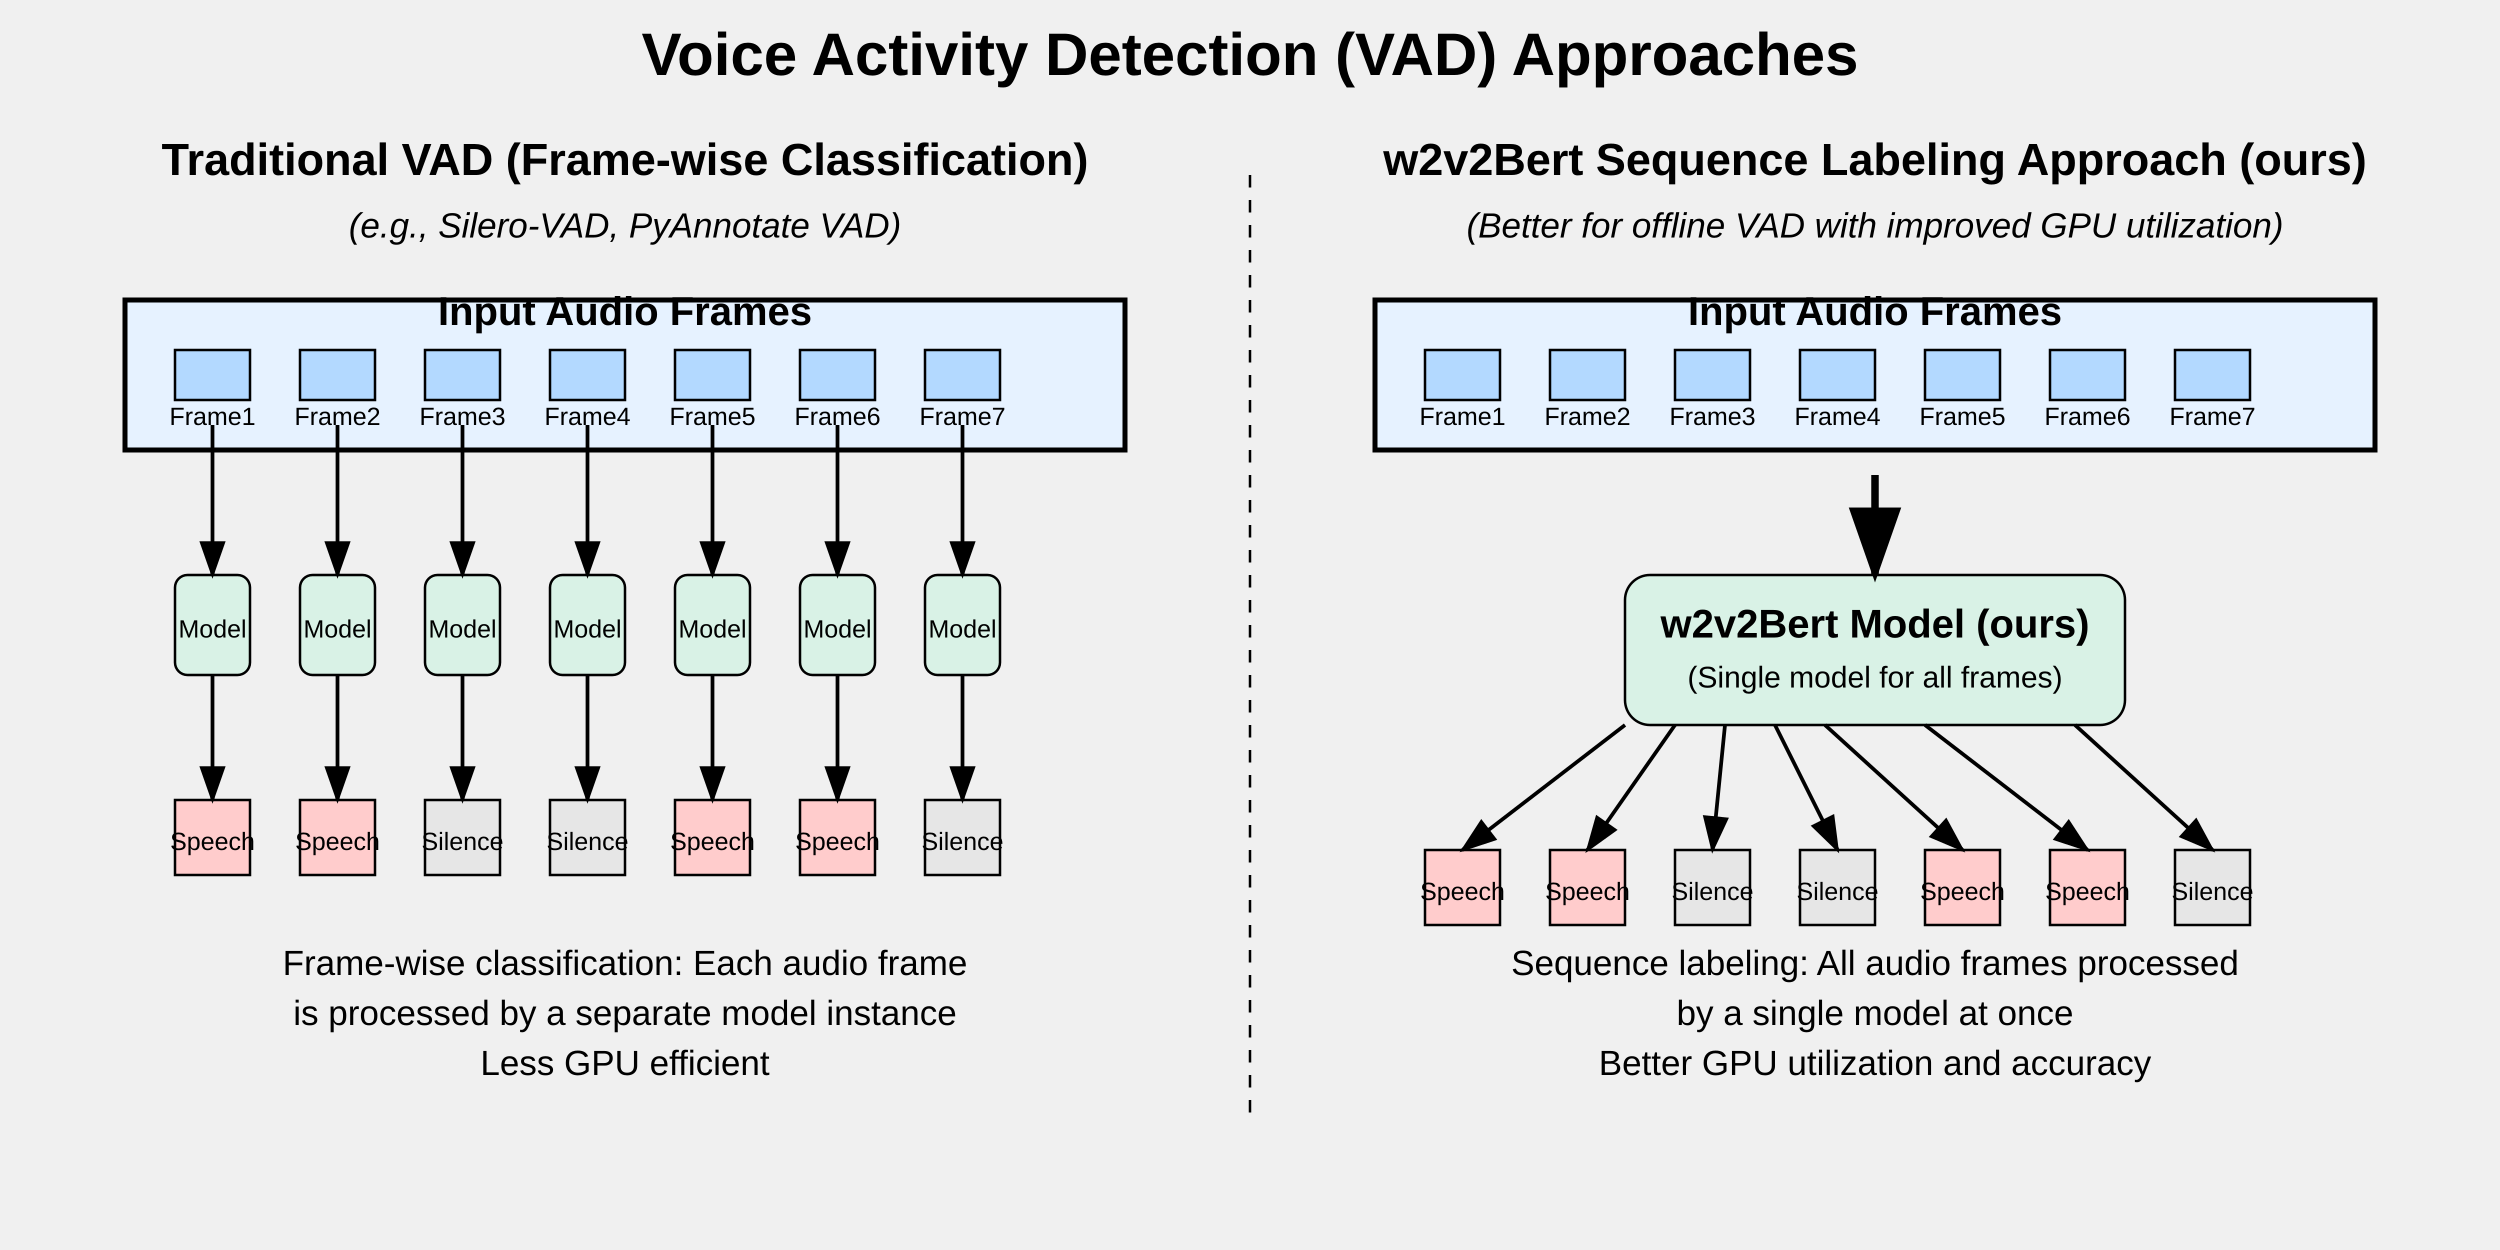
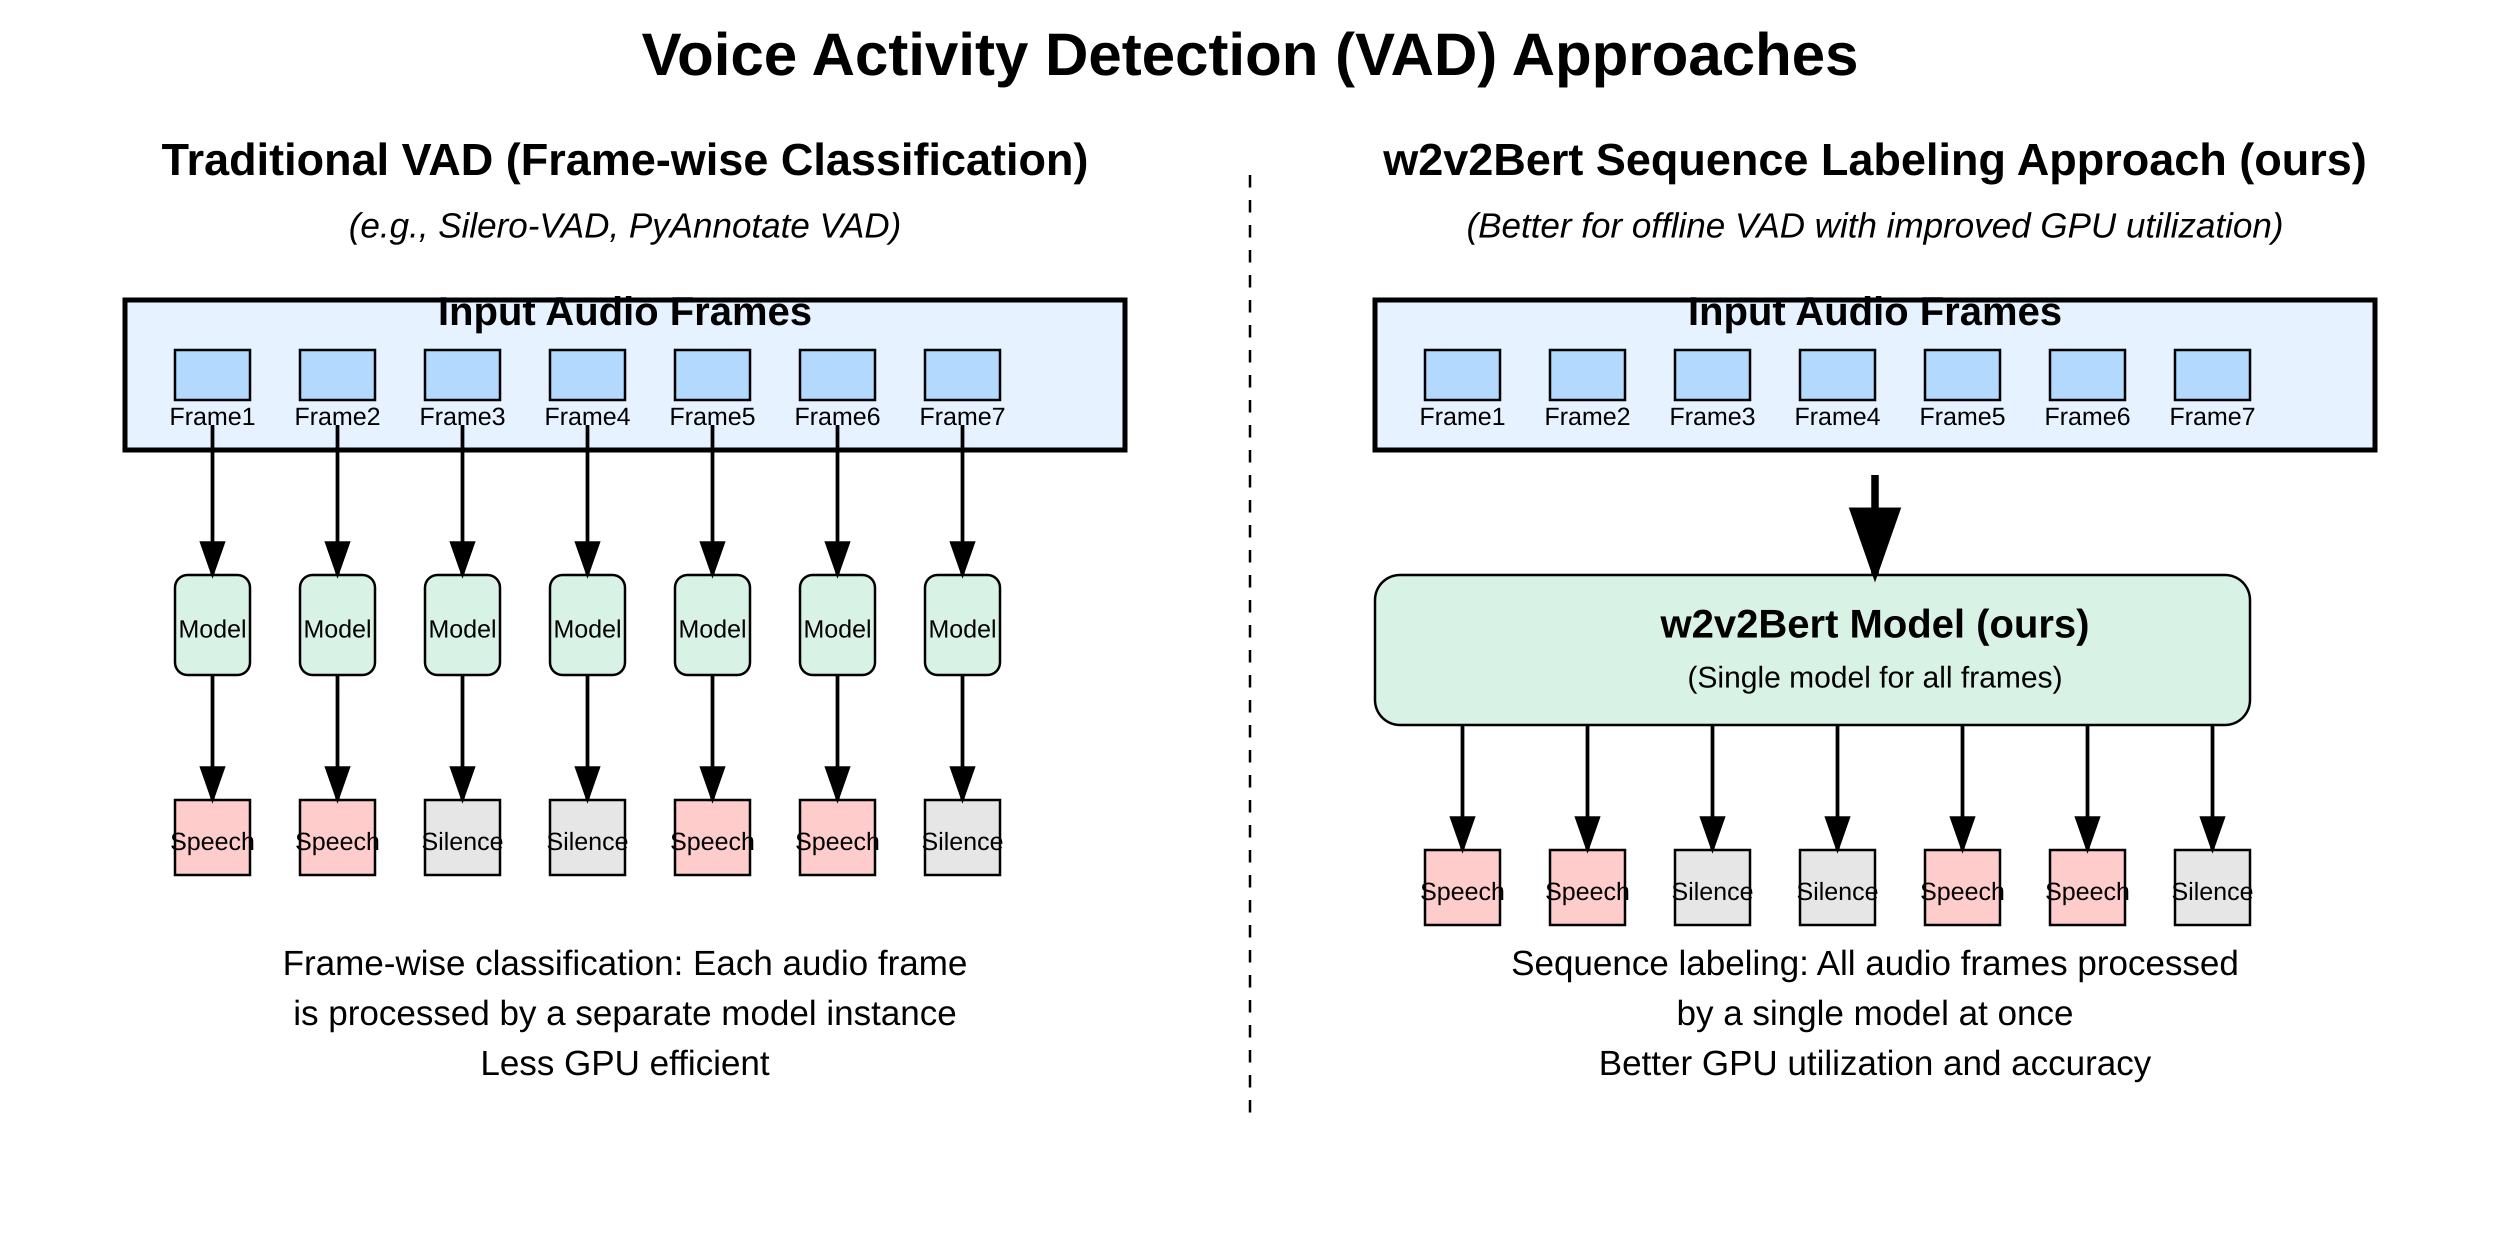
<svg xmlns="http://www.w3.org/2000/svg" viewBox="0 0 1000 500">
+   <rect x="0" y="0" width="1000" height="500" fill="white" />
  <text x="500" y="30" font-family="Arial" font-size="24" text-anchor="middle" font-weight="bold">Voice Activity Detection (VAD) Approaches</text>
  <text x="250" y="70" font-family="Arial" font-size="18" text-anchor="middle" font-weight="bold">Traditional VAD (Frame-wise Classification)</text>
  <text x="250" y="95" font-family="Arial" font-size="14" text-anchor="middle" font-style="italic">(e.g., Silero-VAD, PyAnnotate VAD)</text>
  <rect x="50" y="120" width="400" height="60" fill="#e6f2ff" stroke="#000" stroke-width="2" />
  <text x="250" y="130" font-family="Arial" font-size="16" text-anchor="middle" font-weight="bold">Input Audio Frames</text>
  <rect x="70" y="140" width="30" height="20" fill="#b3d9ff" stroke="#000" />
  <text x="85" y="170" font-family="Arial" font-size="10" text-anchor="middle">Frame1</text>
  <rect x="120" y="140" width="30" height="20" fill="#b3d9ff" stroke="#000" />
  <text x="135" y="170" font-family="Arial" font-size="10" text-anchor="middle">Frame2</text>
  <rect x="170" y="140" width="30" height="20" fill="#b3d9ff" stroke="#000" />
  <text x="185" y="170" font-family="Arial" font-size="10" text-anchor="middle">Frame3</text>
  <rect x="220" y="140" width="30" height="20" fill="#b3d9ff" stroke="#000" />
  <text x="235" y="170" font-family="Arial" font-size="10" text-anchor="middle">Frame4</text>
  <rect x="270" y="140" width="30" height="20" fill="#b3d9ff" stroke="#000" />
  <text x="285" y="170" font-family="Arial" font-size="10" text-anchor="middle">Frame5</text>
  <rect x="320" y="140" width="30" height="20" fill="#b3d9ff" stroke="#000" />
  <text x="335" y="170" font-family="Arial" font-size="10" text-anchor="middle">Frame6</text>
  <rect x="370" y="140" width="30" height="20" fill="#b3d9ff" stroke="#000" />
  <text x="385" y="170" font-family="Arial" font-size="10" text-anchor="middle">Frame7</text>
  <rect x="70" y="230" width="30" height="40" fill="#d9f2e6" stroke="#000" rx="5" ry="5" />
  <text x="85" y="255" font-family="Arial" font-size="10" text-anchor="middle">Model</text>
  <rect x="120" y="230" width="30" height="40" fill="#d9f2e6" stroke="#000" rx="5" ry="5" />
  <text x="135" y="255" font-family="Arial" font-size="10" text-anchor="middle">Model</text>
  <rect x="170" y="230" width="30" height="40" fill="#d9f2e6" stroke="#000" rx="5" ry="5" />
  <text x="185" y="255" font-family="Arial" font-size="10" text-anchor="middle">Model</text>
  <rect x="220" y="230" width="30" height="40" fill="#d9f2e6" stroke="#000" rx="5" ry="5" />
  <text x="235" y="255" font-family="Arial" font-size="10" text-anchor="middle">Model</text>
  <rect x="270" y="230" width="30" height="40" fill="#d9f2e6" stroke="#000" rx="5" ry="5" />
  <text x="285" y="255" font-family="Arial" font-size="10" text-anchor="middle">Model</text>
  <rect x="320" y="230" width="30" height="40" fill="#d9f2e6" stroke="#000" rx="5" ry="5" />
  <text x="335" y="255" font-family="Arial" font-size="10" text-anchor="middle">Model</text>
  <rect x="370" y="230" width="30" height="40" fill="#d9f2e6" stroke="#000" rx="5" ry="5" />
  <text x="385" y="255" font-family="Arial" font-size="10" text-anchor="middle">Model</text>
  <line x1="85" y1="170" x2="85" y2="230" stroke="#000" stroke-width="1.5" marker-end="url(#arrowhead)" />
  <line x1="135" y1="170" x2="135" y2="230" stroke="#000" stroke-width="1.5" marker-end="url(#arrowhead)" />
  <line x1="185" y1="170" x2="185" y2="230" stroke="#000" stroke-width="1.5" marker-end="url(#arrowhead)" />
  <line x1="235" y1="170" x2="235" y2="230" stroke="#000" stroke-width="1.5" marker-end="url(#arrowhead)" />
  <line x1="285" y1="170" x2="285" y2="230" stroke="#000" stroke-width="1.5" marker-end="url(#arrowhead)" />
  <line x1="335" y1="170" x2="335" y2="230" stroke="#000" stroke-width="1.5" marker-end="url(#arrowhead)" />
  <line x1="385" y1="170" x2="385" y2="230" stroke="#000" stroke-width="1.5" marker-end="url(#arrowhead)" />
  <rect x="70" y="320" width="30" height="30" fill="#ffcccc" stroke="#000" />
  <text x="85" y="340" font-family="Arial" font-size="10" text-anchor="middle">Speech</text>
  <rect x="120" y="320" width="30" height="30" fill="#ffcccc" stroke="#000" />
  <text x="135" y="340" font-family="Arial" font-size="10" text-anchor="middle">Speech</text>
  <rect x="170" y="320" width="30" height="30" fill="#e6e6e6" stroke="#000" />
  <text x="185" y="340" font-family="Arial" font-size="10" text-anchor="middle">Silence</text>
  <rect x="220" y="320" width="30" height="30" fill="#e6e6e6" stroke="#000" />
  <text x="235" y="340" font-family="Arial" font-size="10" text-anchor="middle">Silence</text>
  <rect x="270" y="320" width="30" height="30" fill="#ffcccc" stroke="#000" />
  <text x="285" y="340" font-family="Arial" font-size="10" text-anchor="middle">Speech</text>
  <rect x="320" y="320" width="30" height="30" fill="#ffcccc" stroke="#000" />
  <text x="335" y="340" font-family="Arial" font-size="10" text-anchor="middle">Speech</text>
  <rect x="370" y="320" width="30" height="30" fill="#e6e6e6" stroke="#000" />
  <text x="385" y="340" font-family="Arial" font-size="10" text-anchor="middle">Silence</text>
  <line x1="85" y1="270" x2="85" y2="320" stroke="#000" stroke-width="1.5" marker-end="url(#arrowhead)" />
  <line x1="135" y1="270" x2="135" y2="320" stroke="#000" stroke-width="1.5" marker-end="url(#arrowhead)" />
  <line x1="185" y1="270" x2="185" y2="320" stroke="#000" stroke-width="1.5" marker-end="url(#arrowhead)" />
  <line x1="235" y1="270" x2="235" y2="320" stroke="#000" stroke-width="1.5" marker-end="url(#arrowhead)" />
  <line x1="285" y1="270" x2="285" y2="320" stroke="#000" stroke-width="1.5" marker-end="url(#arrowhead)" />
  <line x1="335" y1="270" x2="335" y2="320" stroke="#000" stroke-width="1.5" marker-end="url(#arrowhead)" />
  <line x1="385" y1="270" x2="385" y2="320" stroke="#000" stroke-width="1.5" marker-end="url(#arrowhead)" />
  <text x="250" y="390" font-family="Arial" font-size="14" text-anchor="middle">Frame-wise classification: Each audio frame</text>
  <text x="250" y="410" font-family="Arial" font-size="14" text-anchor="middle">is processed by a separate model instance</text>
  <text x="250" y="430" font-family="Arial" font-size="14" text-anchor="middle">Less GPU efficient</text>
  <text x="750" y="70" font-family="Arial" font-size="18" text-anchor="middle" font-weight="bold">w2v2Bert Sequence Labeling Approach (ours)</text>
  <text x="750" y="95" font-family="Arial" font-size="14" text-anchor="middle" font-style="italic">(Better for offline VAD with improved GPU utilization)</text>
  <rect x="550" y="120" width="400" height="60" fill="#e6f2ff" stroke="#000" stroke-width="2" />
  <text x="750" y="130" font-family="Arial" font-size="16" text-anchor="middle" font-weight="bold">Input Audio Frames</text>
  <rect x="570" y="140" width="30" height="20" fill="#b3d9ff" stroke="#000" />
  <text x="585" y="170" font-family="Arial" font-size="10" text-anchor="middle">Frame1</text>
  <rect x="620" y="140" width="30" height="20" fill="#b3d9ff" stroke="#000" />
  <text x="635" y="170" font-family="Arial" font-size="10" text-anchor="middle">Frame2</text>
  <rect x="670" y="140" width="30" height="20" fill="#b3d9ff" stroke="#000" />
  <text x="685" y="170" font-family="Arial" font-size="10" text-anchor="middle">Frame3</text>
  <rect x="720" y="140" width="30" height="20" fill="#b3d9ff" stroke="#000" />
  <text x="735" y="170" font-family="Arial" font-size="10" text-anchor="middle">Frame4</text>
  <rect x="770" y="140" width="30" height="20" fill="#b3d9ff" stroke="#000" />
  <text x="785" y="170" font-family="Arial" font-size="10" text-anchor="middle">Frame5</text>
  <rect x="820" y="140" width="30" height="20" fill="#b3d9ff" stroke="#000" />
  <text x="835" y="170" font-family="Arial" font-size="10" text-anchor="middle">Frame6</text>
  <rect x="870" y="140" width="30" height="20" fill="#b3d9ff" stroke="#000" />
  <text x="885" y="170" font-family="Arial" font-size="10" text-anchor="middle">Frame7</text>
-   <rect x="650" y="230" width="200" height="60" fill="#d9f2e6" stroke="#000" rx="10" ry="10" />
+   <rect x="550" y="230" width="350" height="60" fill="#d9f2e6" stroke="#000" rx="10" ry="10" />
  <text x="750" y="255" font-family="Arial" font-size="16" text-anchor="middle" font-weight="bold">w2v2Bert Model (ours)</text>
  <text x="750" y="275" font-family="Arial" font-size="12" text-anchor="middle">(Single model for all frames)</text>
-   <path d="M750,190 Q750,210 750,230" stroke="#000" stroke-width="3" fill="none" marker-end="url(#arrowhead)" />
+   <path d="M750,190 L750,230" stroke="#000" stroke-width="3" fill="none" marker-end="url(#arrowhead)" />
  <rect x="570" y="340" width="30" height="30" fill="#ffcccc" stroke="#000" />
  <text x="585" y="360" font-family="Arial" font-size="10" text-anchor="middle">Speech</text>
  <rect x="620" y="340" width="30" height="30" fill="#ffcccc" stroke="#000" />
  <text x="635" y="360" font-family="Arial" font-size="10" text-anchor="middle">Speech</text>
  <rect x="670" y="340" width="30" height="30" fill="#e6e6e6" stroke="#000" />
  <text x="685" y="360" font-family="Arial" font-size="10" text-anchor="middle">Silence</text>
  <rect x="720" y="340" width="30" height="30" fill="#e6e6e6" stroke="#000" />
  <text x="735" y="360" font-family="Arial" font-size="10" text-anchor="middle">Silence</text>
  <rect x="770" y="340" width="30" height="30" fill="#ffcccc" stroke="#000" />
  <text x="785" y="360" font-family="Arial" font-size="10" text-anchor="middle">Speech</text>
  <rect x="820" y="340" width="30" height="30" fill="#ffcccc" stroke="#000" />
  <text x="835" y="360" font-family="Arial" font-size="10" text-anchor="middle">Speech</text>
  <rect x="870" y="340" width="30" height="30" fill="#e6e6e6" stroke="#000" />
  <text x="885" y="360" font-family="Arial" font-size="10" text-anchor="middle">Silence</text>
-   <line x1="650" y1="290" x2="585" y2="340" stroke="#000" stroke-width="1.5" marker-end="url(#arrowhead)" />
-   <line x1="670" y1="290" x2="635" y2="340" stroke="#000" stroke-width="1.5" marker-end="url(#arrowhead)" />
-   <line x1="690" y1="290" x2="685" y2="340" stroke="#000" stroke-width="1.5" marker-end="url(#arrowhead)" />
-   <line x1="710" y1="290" x2="735" y2="340" stroke="#000" stroke-width="1.5" marker-end="url(#arrowhead)" />
-   <line x1="730" y1="290" x2="785" y2="340" stroke="#000" stroke-width="1.5" marker-end="url(#arrowhead)" />
-   <line x1="770" y1="290" x2="835" y2="340" stroke="#000" stroke-width="1.5" marker-end="url(#arrowhead)" />
-   <line x1="830" y1="290" x2="885" y2="340" stroke="#000" stroke-width="1.5" marker-end="url(#arrowhead)" />
+   <line x1="585" y1="290" x2="585" y2="340" stroke="#000" stroke-width="1.5" marker-end="url(#arrowhead)" />
+   <line x1="635" y1="290" x2="635" y2="340" stroke="#000" stroke-width="1.5" marker-end="url(#arrowhead)" />
+   <line x1="685" y1="290" x2="685" y2="340" stroke="#000" stroke-width="1.5" marker-end="url(#arrowhead)" />
+   <line x1="735" y1="290" x2="735" y2="340" stroke="#000" stroke-width="1.5" marker-end="url(#arrowhead)" />
+   <line x1="785" y1="290" x2="785" y2="340" stroke="#000" stroke-width="1.5" marker-end="url(#arrowhead)" />
+   <line x1="835" y1="290" x2="835" y2="340" stroke="#000" stroke-width="1.5" marker-end="url(#arrowhead)" />
+   <line x1="885" y1="290" x2="885" y2="340" stroke="#000" stroke-width="1.5" marker-end="url(#arrowhead)" />
  <text x="750" y="390" font-family="Arial" font-size="14" text-anchor="middle">Sequence labeling: All audio frames processed</text>
  <text x="750" y="410" font-family="Arial" font-size="14" text-anchor="middle">by a single model at once</text>
  <text x="750" y="430" font-family="Arial" font-size="14" text-anchor="middle">Better GPU utilization and accuracy</text>
  <line x1="500" y1="70" x2="500" y2="450" stroke="#000" stroke-width="1" stroke-dasharray="5,5" />
  <defs>
    <marker id="arrowhead" markerWidth="10" markerHeight="7" refX="9" refY="3.5" orient="auto">
      <polygon points="0 0, 10 3.5, 0 7" fill="#000" />
    </marker>
  </defs>
</svg>
